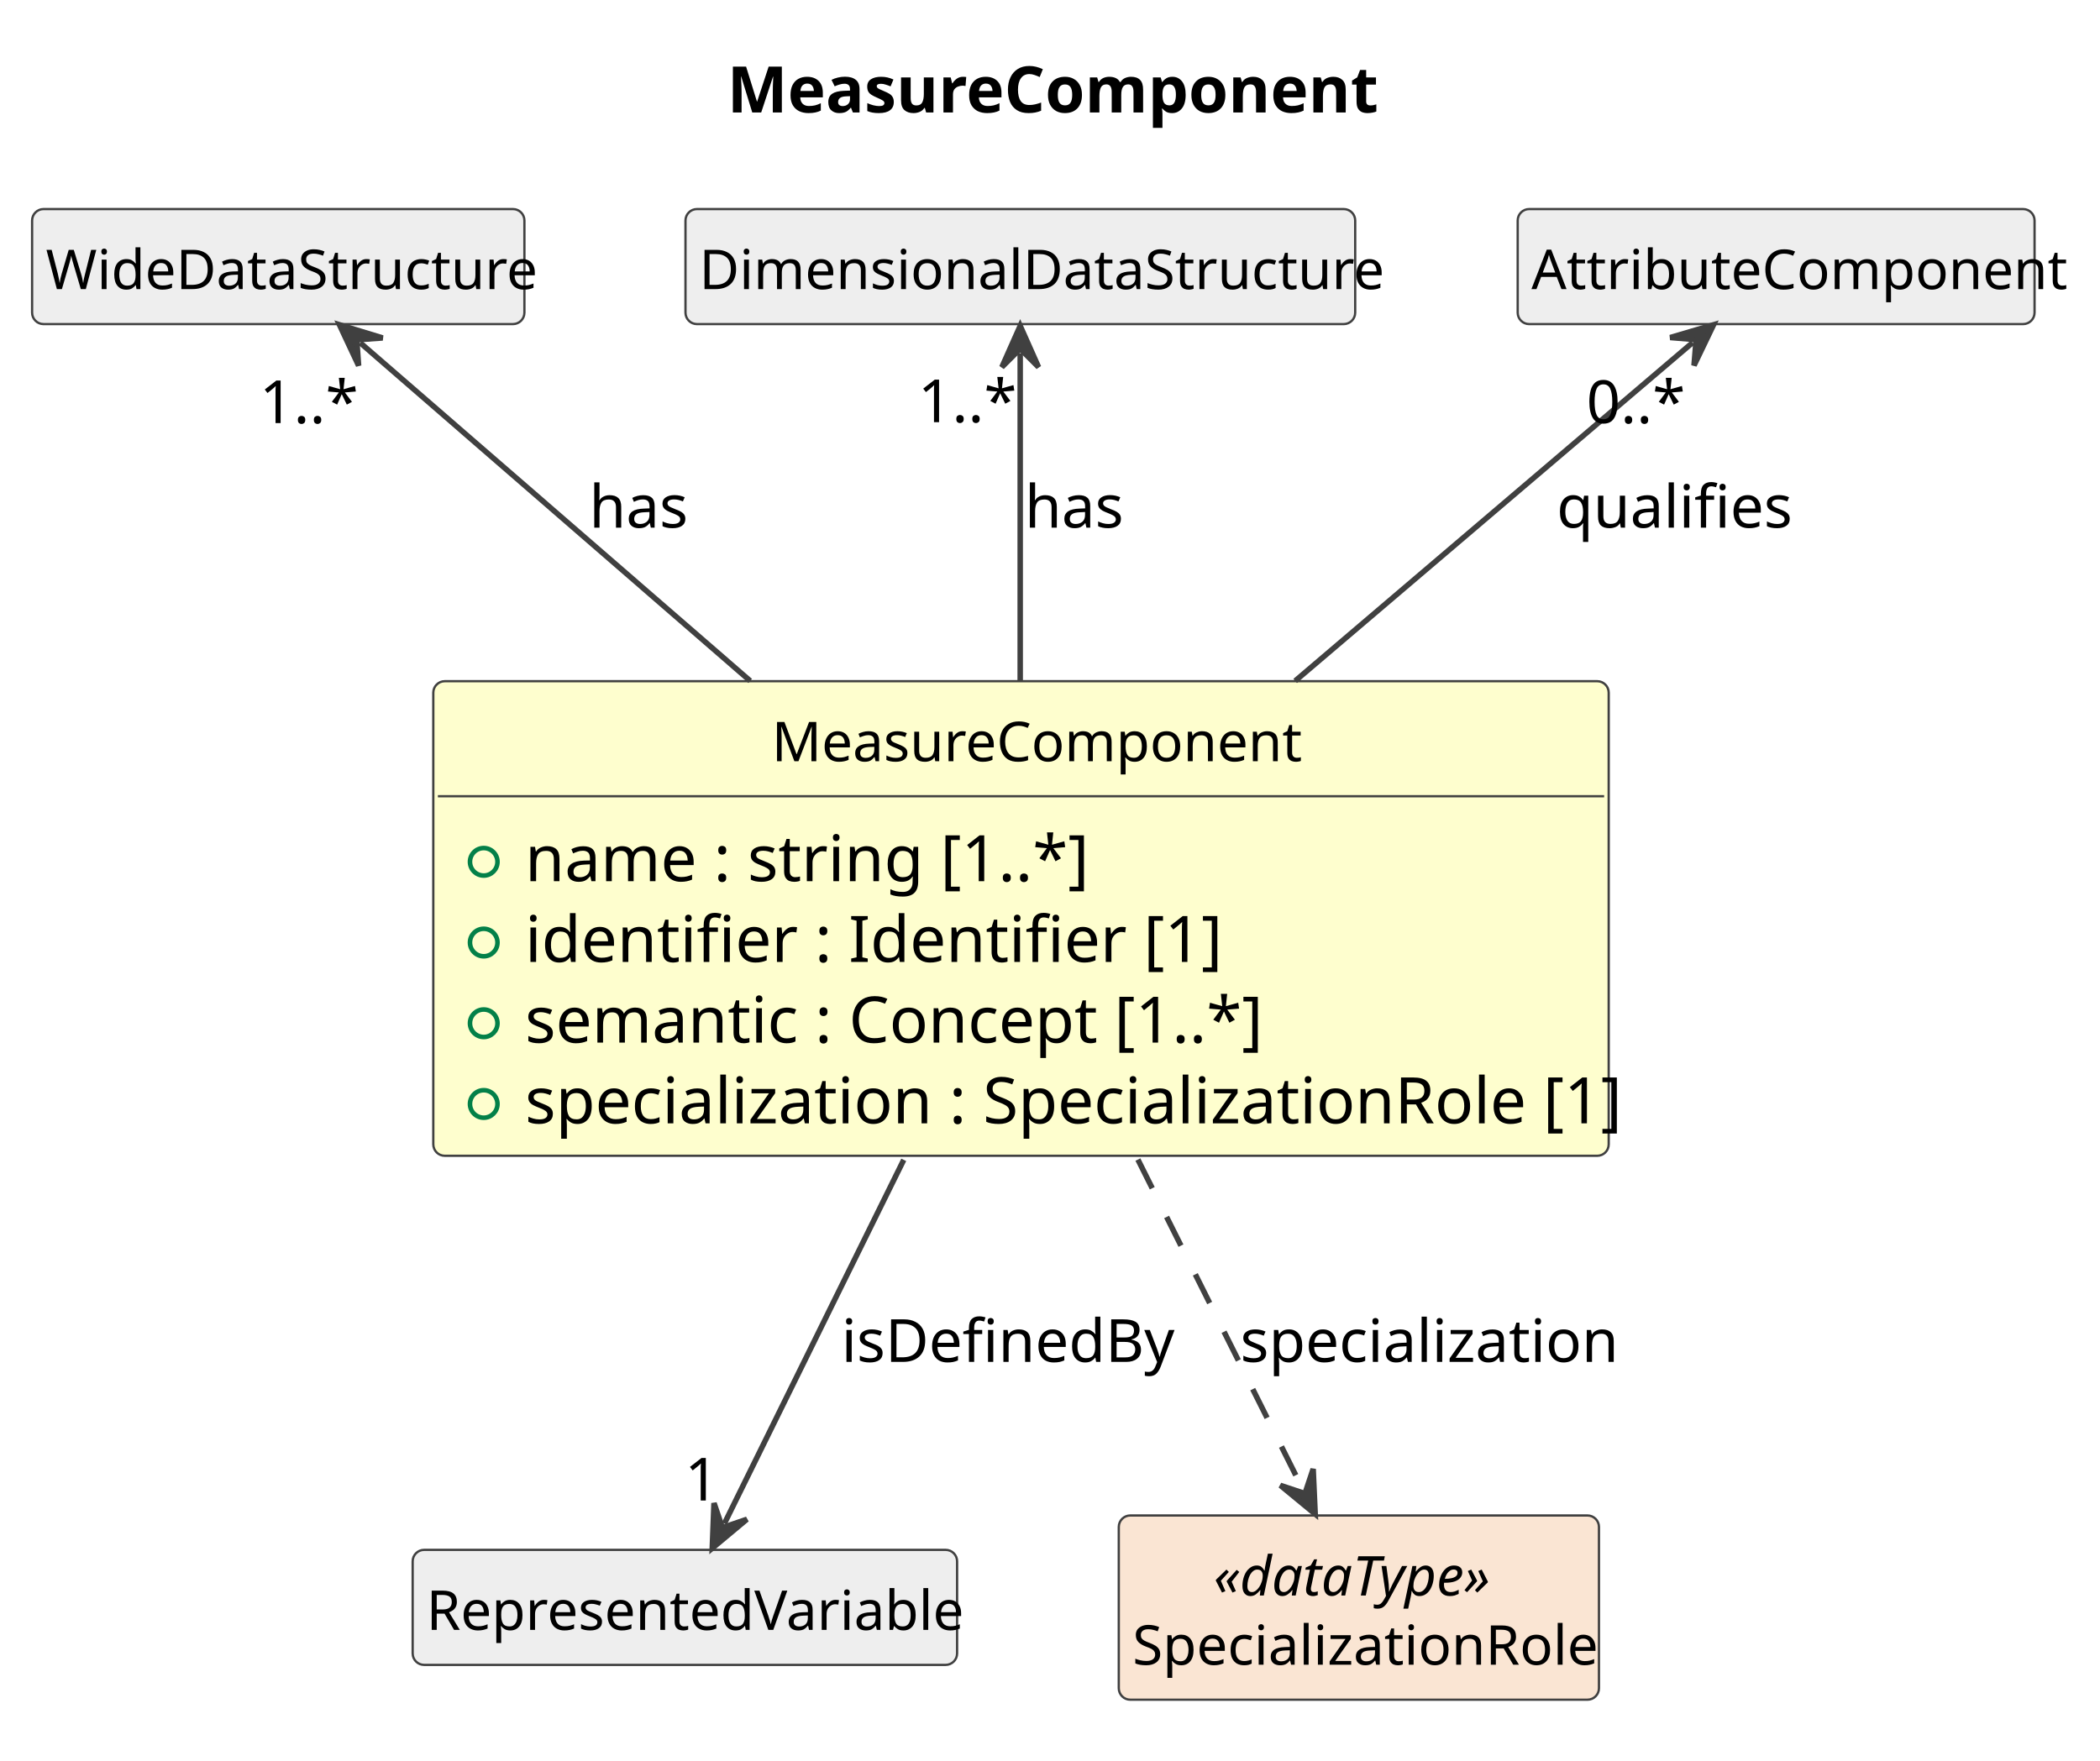
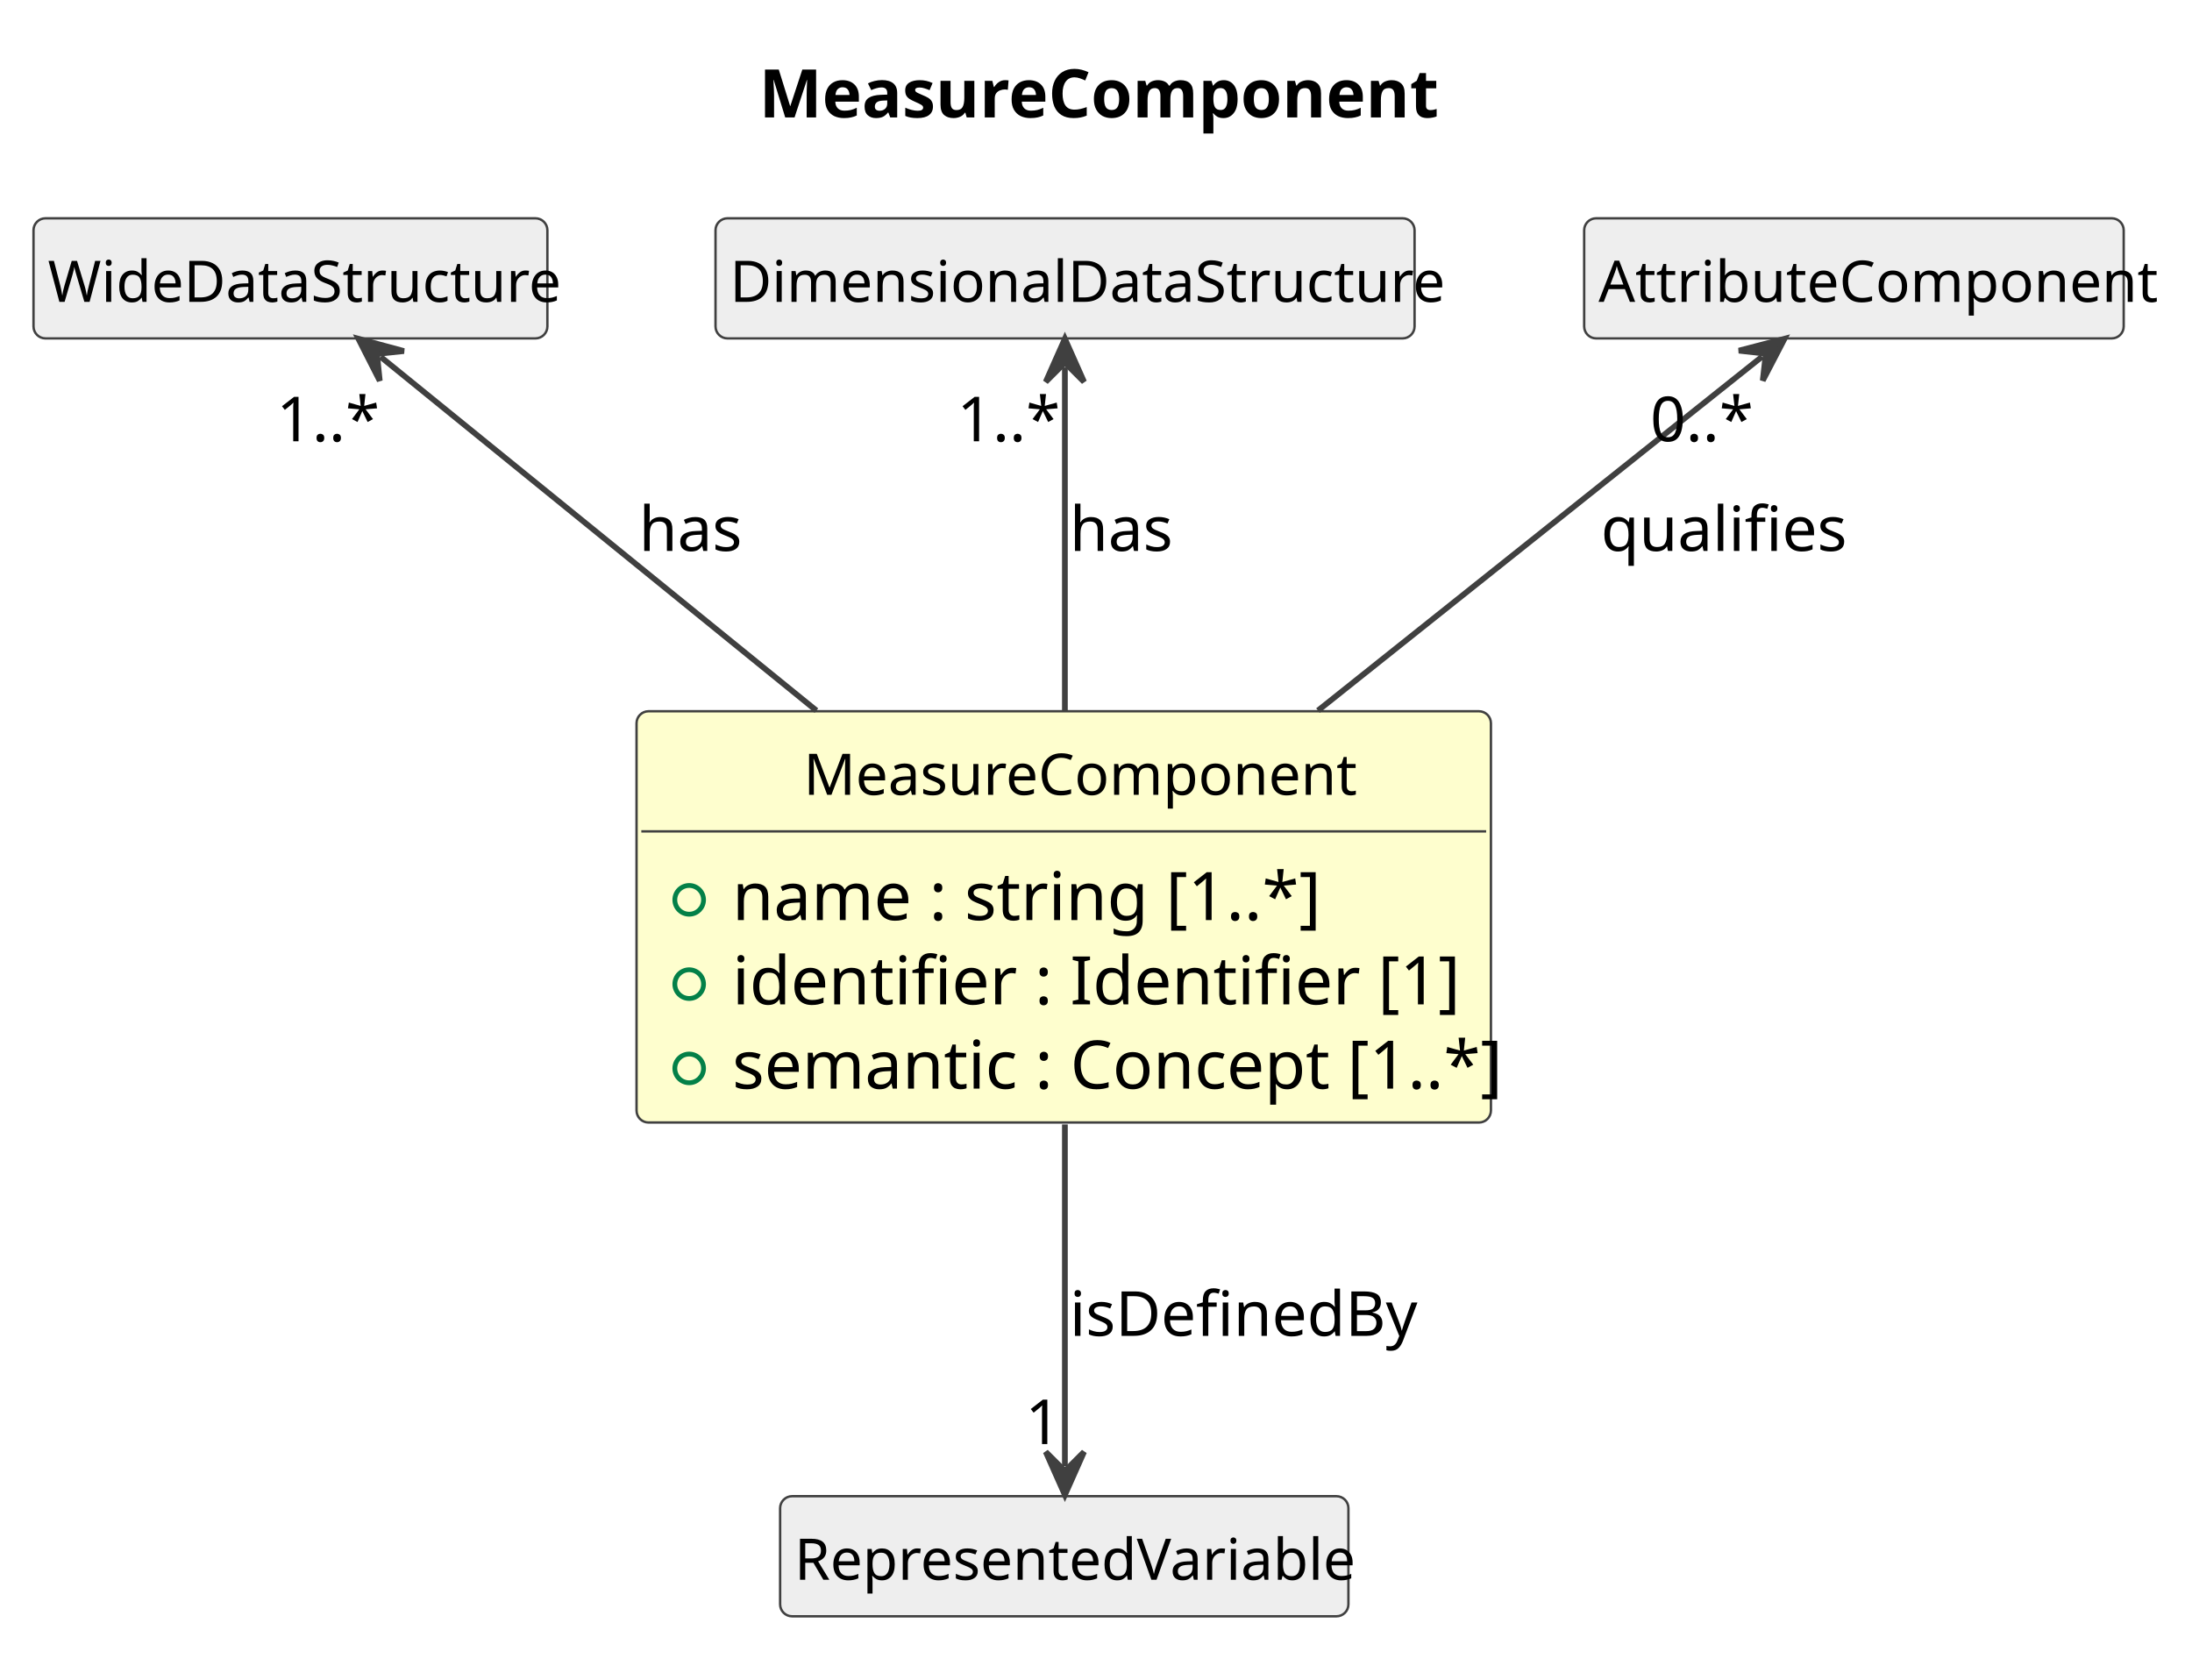
- <svg xmlns="http://www.w3.org/2000/svg" contentStyleType="text/css" data-diagram-type="CLASS" height="384px" preserveAspectRatio="none" style="width:458px;height:384px;background:#FFFFFF;" version="1.1" viewBox="0 0 458 384" width="458px" zoomAndPan="magnify">
+ <svg xmlns="http://www.w3.org/2000/svg" contentStyleType="text/css" data-diagram-type="CLASS" height="351px" preserveAspectRatio="none" style="width:458px;height:351px;background:#FFFFFF;" version="1.1" viewBox="0 0 458 351" width="458px" zoomAndPan="magnify">
  <defs />
  <g>
    <g class="title" data-source-line="1">
      <text fill="#000000" font-family="sans-serif" font-size="14" font-weight="700" lengthAdjust="spacing" textLength="134.572" x="158.578" y="24.533">MeasureComponent</text>
    </g>
    <g class="entity" data-qualified-name="MeasureComponent" data-source-line="12" id="ent0002">
-       <rect fill="#FEFECE" height="103.531" rx="2.5" ry="2.5" style="stroke:#404040;stroke-width:0.5;" width="256.351" x="94.5" y="148.609" />
-       <text fill="#000000" font-family="sans-serif" font-size="12" lengthAdjust="spacing" textLength="108.727" x="168.312" y="166.066">MeasureComponent</text>
-       <line style="stroke:#404040;stroke-width:0.5;" x1="95.5" x2="349.851" y1="173.703" y2="173.703" />
+       <rect fill="#FEFECE" height="85.922" rx="2.5" ry="2.5" style="stroke:#404040;stroke-width:0.5;" width="178.517" x="133" y="148.609" />
+       <text fill="#000000" font-family="sans-serif" font-size="12" lengthAdjust="spacing" textLength="108.727" x="167.895" y="166.066">MeasureComponent</text>
+       <line style="stroke:#404040;stroke-width:0.5;" x1="134" x2="310.517" y1="173.703" y2="173.703" />
      <g data-visibility-modifier="PUBLIC_FIELD">
-         <ellipse cx="105.5" cy="188.008" fill="none" rx="3" ry="3" style="stroke:#038048;stroke-width:1;" />
+         <ellipse cx="144" cy="188.008" fill="none" rx="3" ry="3" style="stroke:#038048;stroke-width:1;" />
      </g>
-       <text fill="#000000" font-family="sans-serif" font-size="14" lengthAdjust="spacing" textLength="113.606" x="114.5" y="192.236">name : string [1..*]</text>
+       <text fill="#000000" font-family="sans-serif" font-size="14" lengthAdjust="spacing" textLength="113.606" x="153" y="192.236">name : string [1..*]</text>
      <g data-visibility-modifier="PUBLIC_FIELD">
-         <ellipse cx="105.5" cy="205.617" fill="none" rx="3" ry="3" style="stroke:#038048;stroke-width:1;" />
+         <ellipse cx="144" cy="205.617" fill="none" rx="3" ry="3" style="stroke:#038048;stroke-width:1;" />
      </g>
-       <text fill="#000000" font-family="sans-serif" font-size="14" lengthAdjust="spacing" textLength="137.737" x="114.5" y="209.846">identifier : Identifier [1]</text>
+       <text fill="#000000" font-family="sans-serif" font-size="14" lengthAdjust="spacing" textLength="137.737" x="153" y="209.846">identifier : Identifier [1]</text>
      <g data-visibility-modifier="PUBLIC_FIELD">
-         <ellipse cx="105.5" cy="223.227" fill="none" rx="3" ry="3" style="stroke:#038048;stroke-width:1;" />
+         <ellipse cx="144" cy="223.227" fill="none" rx="3" ry="3" style="stroke:#038048;stroke-width:1;" />
      </g>
-       <text fill="#000000" font-family="sans-serif" font-size="14" lengthAdjust="spacing" textLength="152.517" x="114.5" y="227.455">semantic : Concept [1..*]</text>
-       <g data-visibility-modifier="PUBLIC_FIELD">
-         <ellipse cx="105.5" cy="240.836" fill="none" rx="3" ry="3" style="stroke:#038048;stroke-width:1;" />
-       </g>
-       <text fill="#000000" font-family="sans-serif" font-size="14" lengthAdjust="spacing" textLength="230.351" x="114.5" y="245.065">specialization : SpecializationRole [1]</text>
+       <text fill="#000000" font-family="sans-serif" font-size="14" lengthAdjust="spacing" textLength="152.517" x="153" y="227.455">semantic : Concept [1..*]</text>
    </g>
-     <g class="entity" data-qualified-name="WideDataStructure" data-source-line="18" id="ent0003">
+     <g class="entity" data-qualified-name="WideDataStructure" data-source-line="17" id="ent0003">
      <rect fill="#EEEEEE" height="25.094" rx="2.5" ry="2.5" style="stroke:#404040;stroke-width:0.5;" width="107.373" x="7" y="45.609" />
      <text fill="#000000" font-family="sans-serif" font-size="12" lengthAdjust="spacing" textLength="101.373" x="10" y="63.066">WideDataStructure</text>
    </g>
-     <g class="entity" data-qualified-name="DimensionalDataStructure" data-source-line="20" id="ent0005">
+     <g class="entity" data-qualified-name="DimensionalDataStructure" data-source-line="19" id="ent0005">
      <rect fill="#EEEEEE" height="25.094" rx="2.5" ry="2.5" style="stroke:#404040;stroke-width:0.5;" width="146.062" x="149.5" y="45.609" />
      <text fill="#000000" font-family="sans-serif" font-size="12" lengthAdjust="spacing" textLength="140.062" x="152.5" y="63.066">DimensionalDataStructure</text>
    </g>
-     <g class="entity" data-qualified-name="RepresentedVariable" data-source-line="22" id="ent0007">
-       <rect fill="#EEEEEE" height="25.094" rx="2.5" ry="2.5" style="stroke:#404040;stroke-width:0.5;" width="118.74" x="90" y="338.109" />
-       <text fill="#000000" font-family="sans-serif" font-size="12" lengthAdjust="spacing" textLength="112.74" x="93" y="355.566">RepresentedVariable</text>
+     <g class="entity" data-qualified-name="RepresentedVariable" data-source-line="21" id="ent0007">
+       <rect fill="#EEEEEE" height="25.094" rx="2.5" ry="2.5" style="stroke:#404040;stroke-width:0.5;" width="118.74" x="163" y="312.609" />
+       <text fill="#000000" font-family="sans-serif" font-size="12" lengthAdjust="spacing" textLength="112.74" x="166" y="330.066">RepresentedVariable</text>
    </g>
-     <g class="entity" data-qualified-name="AttributeComponent" data-source-line="24" id="ent0009">
+     <g class="entity" data-qualified-name="AttributeComponent" data-source-line="23" id="ent0009">
      <rect fill="#EEEEEE" height="25.094" rx="2.5" ry="2.5" style="stroke:#404040;stroke-width:0.5;" width="112.728" x="331" y="45.609" />
      <text fill="#000000" font-family="sans-serif" font-size="12" lengthAdjust="spacing" textLength="106.728" x="334" y="63.066">AttributeComponent</text>
    </g>
-     <g class="entity" data-qualified-name="SpecializationRole" data-source-line="26" id="ent0011">
-       <rect fill="#FAE5D3" height="40.188" rx="2.5" ry="2.5" style="stroke:#404040;stroke-width:0.5;" width="104.725" x="244" y="330.609" />
-       <text fill="#000000" font-family="sans-serif" font-size="12" font-style="italic" lengthAdjust="spacing" textLength="63.381" x="264.672" y="348.066">«dataType»</text>
-       <text fill="#000000" font-family="sans-serif" font-size="12" lengthAdjust="spacing" textLength="98.725" x="247" y="363.16">SpecializationRole</text>
+     <g class="link" data-entity-1="ent0003" data-entity-2="ent0002" data-link-type="dependency" data-source-line="18" id="lnk4">
+       <path codeLine="18" d="M79.538,74.562 C100.828,91.852 137.18,121.349 170.58,148.459" fill="none" id="WideDataStructure-backto-MeasureComponent" style="stroke:#404040;stroke-width:1.2;" />
+       <polygon fill="#404040" points="74.88,70.779,79.345,79.558,78.761,73.931,84.388,73.348,74.88,70.779" style="stroke:#404040;stroke-width:1.2;" />
+       <text fill="#000000" font-family="sans-serif" font-size="13" lengthAdjust="spacing" textLength="20.96" x="133.5" y="115.105">has</text>
+       <text fill="#000000" font-family="sans-serif" font-size="13" lengthAdjust="spacing" textLength="19.513" x="57.767" y="92.204">1..*</text>
    </g>
-     <g class="link" data-entity-1="ent0003" data-entity-2="ent0002" data-link-type="dependency" data-source-line="19" id="lnk4">
-       <path codeLine="19" d="M78.563,74.78 C98.183,91.79 131.2,120.429 163.62,148.549" fill="none" id="WideDataStructure-backto-MeasureComponent" style="stroke:#404040;stroke-width:1.2;" />
-       <polygon fill="#404040" points="74.03,70.849,78.21,79.767,77.808,74.125,83.45,73.723,74.03,70.849" style="stroke:#404040;stroke-width:1.2;" />
-       <text fill="#000000" font-family="sans-serif" font-size="13" lengthAdjust="spacing" textLength="20.96" x="128.5" y="115.105">has</text>
-       <text fill="#000000" font-family="sans-serif" font-size="13" lengthAdjust="spacing" textLength="19.513" x="56.593" y="92.301">1..*</text>
+     <g class="link" data-entity-1="ent0005" data-entity-2="ent0002" data-link-type="dependency" data-source-line="20" id="lnk6">
+       <path codeLine="20" d="M222.5,76.779 C222.5,94.069 222.5,121.349 222.5,148.459" fill="none" id="DimensionalDataStructure-backto-MeasureComponent" style="stroke:#404040;stroke-width:1.2;" />
+       <polygon fill="#404040" points="222.5,70.779,218.5,79.779,222.5,75.779,226.5,79.779,222.5,70.779" style="stroke:#404040;stroke-width:1.2;" />
+       <text fill="#000000" font-family="sans-serif" font-size="13" lengthAdjust="spacing" textLength="20.96" x="223.5" y="115.105">has</text>
+       <text fill="#000000" font-family="sans-serif" font-size="13" lengthAdjust="spacing" textLength="19.513" x="199.964" y="92.204">1..*</text>
    </g>
-     <g class="link" data-entity-1="ent0005" data-entity-2="ent0002" data-link-type="dependency" data-source-line="21" id="lnk6">
-       <path codeLine="21" d="M222.5,77.089 C222.5,94.139 222.5,120.459 222.5,148.419" fill="none" id="DimensionalDataStructure-backto-MeasureComponent" style="stroke:#404040;stroke-width:1.2;" />
-       <polygon fill="#404040" points="222.5,71.089,218.5,80.089,222.5,76.089,226.5,80.089,222.5,71.089" style="stroke:#404040;stroke-width:1.2;" />
-       <text fill="#000000" font-family="sans-serif" font-size="13" lengthAdjust="spacing" textLength="20.96" x="223.5" y="115.105">has</text>
-       <text fill="#000000" font-family="sans-serif" font-size="13" lengthAdjust="spacing" textLength="19.513" x="200.196" y="92.105">1..*</text>
+     <g class="link" data-entity-1="ent0002" data-entity-2="ent0007" data-link-type="dependency" data-source-line="22" id="lnk8">
+       <path codeLine="22" d="M222.5,234.939 C222.5,261.969 222.5,289.069 222.5,306.349" fill="none" id="MeasureComponent-to-RepresentedVariable" style="stroke:#404040;stroke-width:1.2;" />
+       <polygon fill="#404040" points="222.5,312.349,226.5,303.349,222.5,307.349,218.5,303.349,222.5,312.349" style="stroke:#404040;stroke-width:1.2;" />
+       <text fill="#000000" font-family="sans-serif" font-size="13" lengthAdjust="spacing" textLength="69.367" x="223.5" y="279.104">isDefinedBy</text>
+       <text fill="#000000" font-family="sans-serif" font-size="13" lengthAdjust="spacing" textLength="7.23" x="214.218" y="301.721">1</text>
    </g>
-     <g class="link" data-entity-1="ent0002" data-entity-2="ent0007" data-link-type="dependency" data-source-line="23" id="lnk8">
-       <path codeLine="23" d="M197.1,253.029 C192.25,262.849 187.22,273.049 182.5,282.609 C172.98,301.909 164.578,318.965 157.988,332.365" fill="none" id="MeasureComponent-to-RepresentedVariable" style="stroke:#404040;stroke-width:1.2;" />
-       <polygon fill="#404040" points="155.34,337.749,162.901,331.438,157.547,333.263,155.722,327.908,155.34,337.749" style="stroke:#404040;stroke-width:1.2;" />
-       <text fill="#000000" font-family="sans-serif" font-size="13" lengthAdjust="spacing" textLength="69.367" x="183.5" y="297.104">isDefinedBy</text>
-       <text fill="#000000" font-family="sans-serif" font-size="13" lengthAdjust="spacing" textLength="7.23" x="149.326" y="327.341">1</text>
-     </g>
-     <g class="link" data-entity-1="ent0009" data-entity-2="ent0002" data-link-type="dependency" data-source-line="25" id="lnk10">
-       <path codeLine="25" d="M369.151,74.738 C349.161,91.748 315.49,120.429 282.47,148.549" fill="none" id="AttributeComponent-backto-MeasureComponent" style="stroke:#404040;stroke-width:1.2;" />
-       <polygon fill="#404040" points="373.72,70.849,364.273,73.635,369.912,74.09,369.458,79.728,373.72,70.849" style="stroke:#404040;stroke-width:1.2;" />
-       <text fill="#000000" font-family="sans-serif" font-size="13" lengthAdjust="spacing" textLength="47.696" x="339.5" y="115.105">qualifies</text>
-       <text fill="#000000" font-family="sans-serif" font-size="13" lengthAdjust="spacing" textLength="19.513" x="345.994" y="92.301">0..*</text>
-     </g>
-     <g class="link" data-entity-1="ent0002" data-entity-2="ent0011" data-link-type="dependency" data-source-line="27" id="lnk12">
-       <path codeLine="27" d="M248.17,252.959 C261.53,279.669 274.388,305.382 284.158,324.932" fill="none" id="MeasureComponent-to-SpecializationRole" style="stroke:#404040;stroke-width:1.2;stroke-dasharray:7,7;" />
-       <polygon fill="#404040" points="286.84,330.299,286.395,320.461,284.605,325.827,279.239,324.037,286.84,330.299" style="stroke:#404040;stroke-width:1.2;" />
-       <text fill="#000000" font-family="sans-serif" font-size="13" lengthAdjust="spacing" textLength="78.044" x="270.5" y="297.104">specialization</text>
+     <g class="link" data-entity-1="ent0009" data-entity-2="ent0002" data-link-type="dependency" data-source-line="24" id="lnk10">
+       <path codeLine="24" d="M368.168,74.519 C346.478,91.809 309.4,121.349 275.38,148.459" fill="none" id="AttributeComponent-backto-MeasureComponent" style="stroke:#404040;stroke-width:1.2;" />
+       <polygon fill="#404040" points="372.86,70.779,363.329,73.261,368.95,73.896,368.316,79.517,372.86,70.779" style="stroke:#404040;stroke-width:1.2;" />
+       <text fill="#000000" font-family="sans-serif" font-size="13" lengthAdjust="spacing" textLength="47.696" x="334.5" y="115.105">qualifies</text>
+       <text fill="#000000" font-family="sans-serif" font-size="13" lengthAdjust="spacing" textLength="19.513" x="344.806" y="92.204">0..*</text>
    </g>
  </g>
</svg>
